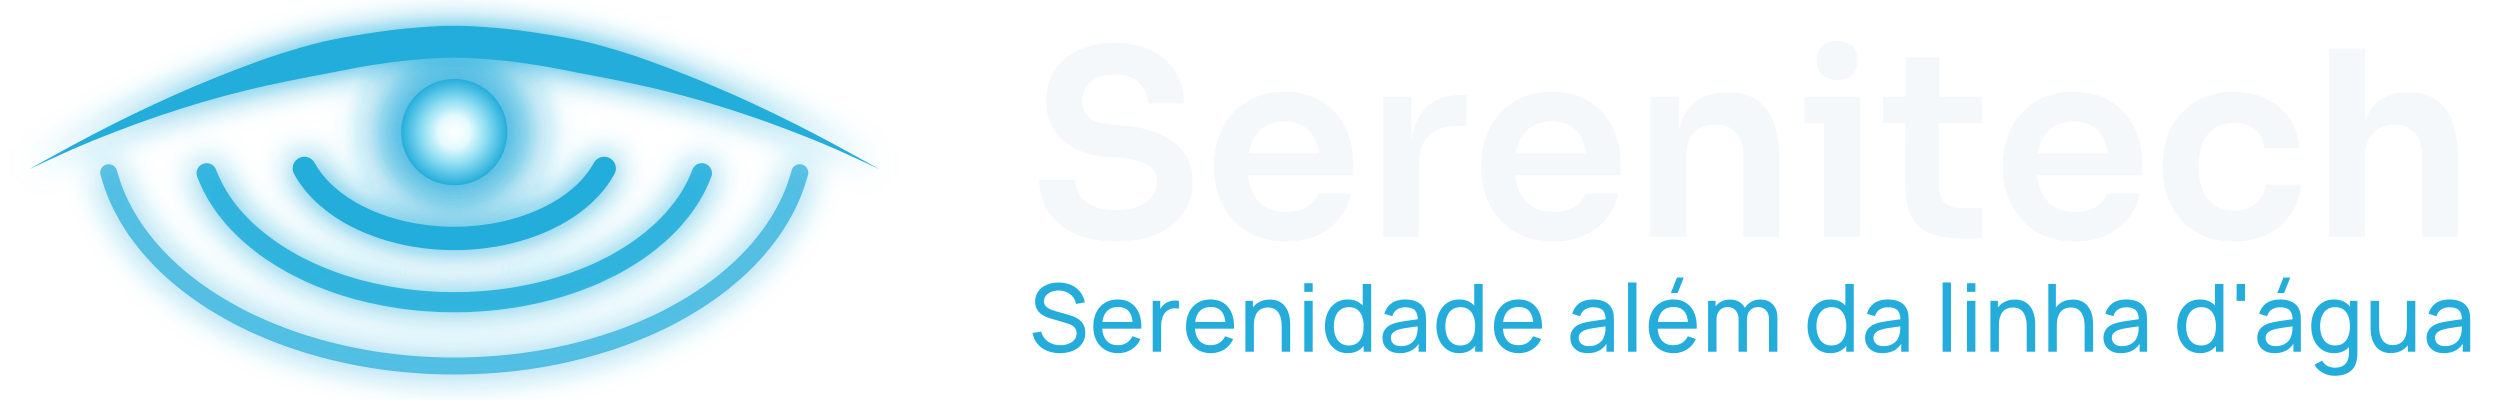
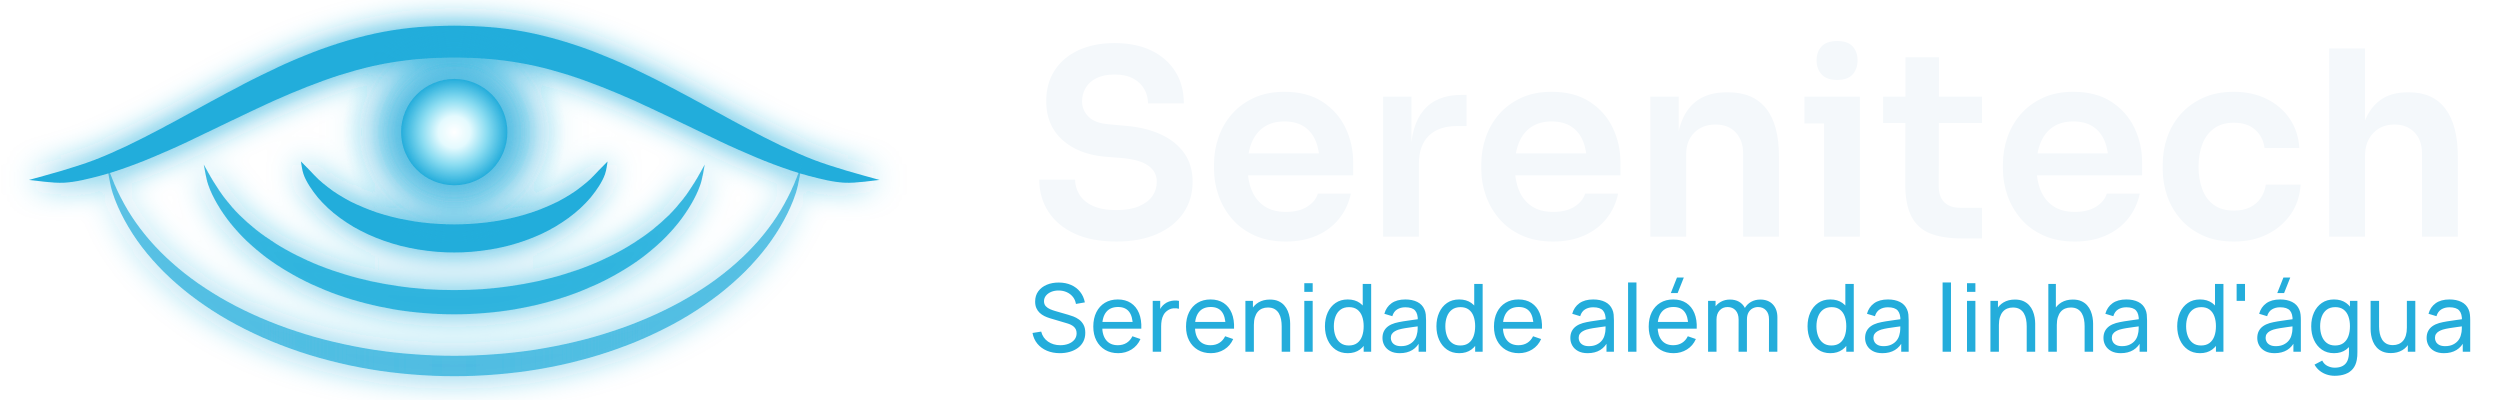
<svg xmlns="http://www.w3.org/2000/svg" viewBox="0 0 582 93" width="582" height="93">
  <defs>
    <radialGradient id="hp-on-dark-glow-core" gradientUnits="userSpaceOnUse" cx="50.0" cy="24.0" r="5.0">
      <stop offset="0" stop-color="#FFFFFF" />
      <stop offset="0.30" stop-color="#E4FAFE" />
      <stop offset="0.62" stop-color="#8ADCF1" />
      <stop offset="1" stop-color="#24ADDB" />
    </radialGradient>
    <radialGradient id="hp-on-dark-glow-halo" gradientUnits="userSpaceOnUse" cx="50.0" cy="24.0" r="10.5">
      <stop offset="0.45" stop-color="#24ADDB" stop-opacity="0.55" />
      <stop offset="0.75" stop-color="#24ADDB" stop-opacity="0.16" />
      <stop offset="1" stop-color="#24ADDB" stop-opacity="0" />
    </radialGradient>
    <filter id="hp-on-dark-glow-glow" x="-20%" y="-40%" width="140%" height="180%">
      <feGaussianBlur stdDeviation="1.5" result="b" />
      <feMerge>
        <feMergeNode in="b" />
        <feMergeNode in="SourceGraphic" />
      </feMerge>
    </filter>
  </defs>
  <g transform="translate(-18.009,-28.652) scale(2.4752)">
    <g filter="url(#hp-on-dark-glow-glow)">
-       <path d="M10.00,27.50 C10.68,27.19 12.71,26.22 14.07,25.63 C15.43,25.03 16.79,24.48 18.15,23.96 C19.51,23.43 20.87,22.94 22.22,22.48 C23.58,22.02 24.93,21.59 26.28,21.19 C27.63,20.79 28.98,20.43 30.32,20.10 C31.66,19.76 33.01,19.48 34.34,19.20 C35.67,18.92 37.00,18.68 38.31,18.43 C39.63,18.18 40.93,17.90 42.23,17.70 C43.54,17.50 44.84,17.32 46.14,17.21 C47.43,17.09 48.71,17.00 50.00,17.00 C51.29,17.00 52.57,17.09 53.86,17.21 C55.16,17.32 56.46,17.50 57.77,17.70 C59.07,17.90 60.37,18.18 61.69,18.43 C63.00,18.68 64.33,18.92 65.66,19.20 C66.99,19.48 68.34,19.76 69.68,20.10 C71.02,20.43 72.37,20.79 73.72,21.19 C75.07,21.59 76.42,22.02 77.78,22.48 C79.13,22.94 80.49,23.43 81.85,23.96 C83.21,24.48 84.57,25.03 85.93,25.63 C87.29,26.22 89.32,27.19 90.00,27.50 L90.00,27.50 C89.35,27.14 87.38,26.04 86.07,25.33 C84.76,24.63 83.46,23.94 82.15,23.28 C80.84,22.62 79.53,21.99 78.22,21.38 C76.91,20.77 75.60,20.18 74.28,19.63 C72.96,19.07 71.64,18.54 70.32,18.04 C69.00,17.54 67.67,17.05 66.34,16.63 C65.00,16.20 63.66,15.81 62.31,15.49 C60.96,15.18 59.59,14.95 58.23,14.74 C56.87,14.52 55.51,14.34 54.14,14.22 C52.77,14.10 51.38,14.00 50.00,14.00 C48.62,14.00 47.23,14.10 45.86,14.22 C44.49,14.34 43.13,14.52 41.77,14.74 C40.41,14.95 39.04,15.18 37.69,15.49 C36.34,15.81 35.00,16.20 33.66,16.63 C32.33,17.05 31.00,17.54 29.68,18.04 C28.36,18.54 27.04,19.07 25.72,19.63 C24.40,20.18 23.09,20.77 21.78,21.38 C20.47,21.99 19.16,22.62 17.85,23.28 C16.54,23.94 15.24,24.63 13.93,25.33 C12.62,26.04 10.65,27.14 10.00,27.50 Z" fill="#24ADDB" />
-       <path d="M64.10,27.42 C64.05,27.50 63.92,27.74 63.82,27.89 C63.72,28.05 63.61,28.20 63.50,28.36 C63.39,28.51 63.27,28.66 63.15,28.81 C63.03,28.96 62.90,29.11 62.77,29.25 C62.63,29.39 62.49,29.54 62.35,29.68 C62.21,29.82 62.06,29.95 61.90,30.09 C61.75,30.22 61.59,30.35 61.42,30.48 C61.26,30.61 61.09,30.74 60.91,30.86 C60.74,30.99 60.56,31.11 60.37,31.22 C60.19,31.34 60.00,31.46 59.81,31.57 C59.62,31.68 59.42,31.78 59.22,31.89 C59.02,31.99 58.81,32.09 58.60,32.19 C58.40,32.29 58.18,32.38 57.97,32.47 C57.75,32.56 57.53,32.65 57.31,32.73 C57.09,32.81 56.86,32.89 56.63,32.97 C56.41,33.04 56.17,33.11 55.94,33.18 C55.71,33.25 55.47,33.31 55.23,33.37 C54.99,33.43 54.75,33.49 54.51,33.54 C54.27,33.59 54.02,33.64 53.78,33.68 C53.53,33.72 53.28,33.76 53.03,33.79 C52.78,33.83 52.53,33.86 52.28,33.88 C52.03,33.91 51.78,33.93 51.52,33.95 C51.27,33.97 51.02,33.98 50.76,33.99 C50.51,34.00 50.25,34.00 50.00,34.00 C49.75,34.00 49.49,34.00 49.24,33.99 C48.98,33.98 48.73,33.97 48.48,33.95 C48.22,33.93 47.97,33.91 47.72,33.88 C47.47,33.86 47.22,33.83 46.97,33.79 C46.72,33.76 46.47,33.72 46.22,33.68 C45.98,33.64 45.73,33.59 45.49,33.54 C45.25,33.49 45.01,33.43 44.77,33.37 C44.53,33.31 44.29,33.25 44.06,33.18 C43.83,33.11 43.59,33.04 43.37,32.97 C43.14,32.89 42.91,32.81 42.69,32.73 C42.47,32.65 42.25,32.56 42.03,32.47 C41.82,32.38 41.60,32.29 41.40,32.19 C41.19,32.09 40.98,31.99 40.78,31.89 C40.58,31.78 40.38,31.68 40.19,31.57 C40.00,31.46 39.81,31.34 39.63,31.22 C39.44,31.11 39.26,30.99 39.09,30.86 C38.91,30.74 38.74,30.61 38.58,30.48 C38.41,30.35 38.25,30.22 38.10,30.09 C37.94,29.95 37.79,29.82 37.65,29.68 C37.51,29.54 37.37,29.39 37.23,29.25 C37.10,29.11 36.97,28.96 36.85,28.81 C36.73,28.66 36.61,28.51 36.50,28.36 C36.39,28.20 36.28,28.05 36.18,27.89 C36.08,27.74 35.95,27.50 35.90,27.42" fill="none" stroke="#24ADDB" stroke-width="2.2" stroke-linecap="round" />
-       <path d="M73.29,27.87 C73.23,28.01 73.06,28.44 72.93,28.72 C72.80,29.00 72.66,29.28 72.50,29.56 C72.35,29.84 72.19,30.11 72.01,30.38 C71.83,30.65 71.65,30.92 71.45,31.18 C71.25,31.44 71.04,31.70 70.82,31.96 C70.60,32.22 70.37,32.47 70.13,32.71 C69.89,32.96 69.64,33.20 69.38,33.44 C69.11,33.68 68.84,33.91 68.56,34.14 C68.28,34.37 67.99,34.59 67.69,34.81 C67.40,35.03 67.09,35.24 66.77,35.44 C66.46,35.65 66.13,35.85 65.80,36.04 C65.47,36.24 65.12,36.43 64.78,36.61 C64.43,36.79 64.07,36.96 63.71,37.13 C63.35,37.30 62.98,37.46 62.60,37.62 C62.22,37.77 61.84,37.92 61.45,38.06 C61.06,38.20 60.67,38.34 60.27,38.46 C59.87,38.59 59.46,38.71 59.06,38.82 C58.65,38.93 58.23,39.03 57.81,39.13 C57.40,39.22 56.97,39.31 56.55,39.39 C56.12,39.47 55.69,39.55 55.26,39.61 C54.83,39.68 54.40,39.73 53.96,39.78 C53.53,39.83 53.09,39.87 52.65,39.90 C52.21,39.93 51.77,39.96 51.33,39.98 C50.88,39.99 50.44,40.00 50.00,40.00 C49.56,40.00 49.12,39.99 48.67,39.98 C48.23,39.96 47.79,39.93 47.35,39.90 C46.91,39.87 46.47,39.83 46.04,39.78 C45.60,39.73 45.17,39.68 44.74,39.61 C44.31,39.55 43.88,39.47 43.45,39.39 C43.03,39.31 42.60,39.22 42.19,39.13 C41.77,39.03 41.35,38.93 40.94,38.82 C40.54,38.71 40.13,38.59 39.73,38.46 C39.33,38.34 38.94,38.20 38.55,38.06 C38.16,37.92 37.78,37.77 37.40,37.62 C37.02,37.46 36.65,37.30 36.29,37.13 C35.93,36.96 35.57,36.79 35.22,36.61 C34.88,36.43 34.53,36.24 34.20,36.04 C33.87,35.85 33.54,35.65 33.23,35.44 C32.91,35.24 32.60,35.03 32.31,34.81 C32.01,34.59 31.72,34.37 31.44,34.14 C31.16,33.91 30.89,33.68 30.62,33.44 C30.36,33.20 30.11,32.96 29.87,32.71 C29.63,32.47 29.40,32.22 29.18,31.96 C28.96,31.70 28.75,31.44 28.55,31.18 C28.35,30.92 28.17,30.65 27.99,30.38 C27.81,30.11 27.65,29.84 27.50,29.56 C27.34,29.28 27.20,29.00 27.07,28.72 C26.94,28.44 26.77,28.01 26.71,27.87" fill="none" stroke="#24ADDB" stroke-width="1.9" stroke-linecap="round" opacity="0.85" />
-       <path d="M82.50,27.82 C82.43,28.03 82.26,28.66 82.11,29.07 C81.96,29.49 81.80,29.90 81.61,30.31 C81.43,30.72 81.23,31.12 81.01,31.52 C80.79,31.93 80.55,32.32 80.30,32.71 C80.05,33.11 79.78,33.49 79.49,33.87 C79.20,34.25 78.90,34.63 78.58,35.00 C78.26,35.37 77.92,35.73 77.57,36.09 C77.22,36.45 76.85,36.80 76.47,37.14 C76.09,37.48 75.69,37.81 75.28,38.14 C74.87,38.47 74.44,38.79 74.00,39.10 C73.56,39.41 73.11,39.71 72.65,40.00 C72.18,40.29 71.70,40.58 71.21,40.85 C70.72,41.13 70.22,41.39 69.71,41.65 C69.19,41.90 68.67,42.15 68.13,42.38 C67.60,42.62 67.05,42.84 66.50,43.05 C65.95,43.27 65.38,43.47 64.81,43.66 C64.24,43.85 63.66,44.03 63.07,44.20 C62.48,44.37 61.89,44.53 61.29,44.67 C60.69,44.82 60.08,44.95 59.46,45.08 C58.85,45.20 58.23,45.31 57.61,45.41 C56.99,45.51 56.36,45.59 55.73,45.67 C55.10,45.74 54.47,45.80 53.83,45.85 C53.20,45.90 52.56,45.94 51.92,45.96 C51.28,45.99 50.64,46.00 50.00,46.00 C49.36,46.00 48.72,45.99 48.08,45.96 C47.44,45.94 46.80,45.90 46.17,45.85 C45.53,45.80 44.90,45.74 44.27,45.67 C43.64,45.59 43.01,45.51 42.39,45.41 C41.77,45.31 41.15,45.20 40.54,45.08 C39.92,44.95 39.31,44.82 38.71,44.67 C38.11,44.53 37.52,44.37 36.93,44.20 C36.34,44.03 35.76,43.85 35.19,43.66 C34.62,43.47 34.05,43.27 33.50,43.05 C32.95,42.84 32.40,42.62 31.87,42.38 C31.33,42.15 30.81,41.90 30.29,41.65 C29.78,41.39 29.28,41.13 28.79,40.85 C28.30,40.58 27.82,40.29 27.35,40.00 C26.89,39.71 26.44,39.41 26.00,39.10 C25.56,38.79 25.13,38.47 24.72,38.14 C24.31,37.81 23.91,37.48 23.53,37.14 C23.15,36.80 22.78,36.45 22.43,36.09 C22.08,35.73 21.74,35.37 21.42,35.00 C21.10,34.63 20.80,34.25 20.51,33.87 C20.22,33.49 19.95,33.11 19.70,32.71 C19.45,32.32 19.21,31.93 18.99,31.52 C18.77,31.12 18.57,30.72 18.39,30.31 C18.20,29.90 18.04,29.49 17.89,29.07 C17.74,28.66 17.57,28.03 17.50,27.82" fill="none" stroke="#24ADDB" stroke-width="1.6" stroke-linecap="round" opacity="0.7" />
+       <path d="M10.00,28.50 C10.55,28.54 12.20,28.82 13.30,28.76 C14.41,28.70 15.53,28.41 16.64,28.12 C17.75,27.83 18.87,27.44 19.97,27.03 C21.07,26.62 22.18,26.14 23.27,25.66 C24.37,25.18 25.46,24.65 26.54,24.13 C27.62,23.62 28.70,23.08 29.77,22.58 C30.85,22.07 31.91,21.56 32.97,21.08 C34.03,20.61 35.08,20.16 36.13,19.75 C37.18,19.34 38.22,18.96 39.25,18.63 C40.28,18.31 41.31,18.02 42.33,17.79 C43.36,17.56 44.37,17.39 45.39,17.26 C46.41,17.13 47.42,17.06 48.45,17.02 C49.48,16.98 50.52,16.98 51.55,17.02 C52.58,17.06 53.59,17.13 54.61,17.26 C55.63,17.39 56.64,17.56 57.67,17.79 C58.69,18.02 59.72,18.31 60.75,18.63 C61.78,18.96 62.82,19.34 63.87,19.75 C64.92,20.16 65.97,20.61 67.03,21.08 C68.09,21.56 69.15,22.07 70.23,22.58 C71.30,23.08 72.38,23.62 73.46,24.13 C74.54,24.65 75.63,25.18 76.73,25.66 C77.82,26.14 78.93,26.62 80.03,27.03 C81.13,27.44 82.25,27.83 83.36,28.12 C84.47,28.41 85.59,28.70 86.70,28.76 C87.80,28.82 89.45,28.54 90.00,28.50 L90.00,28.50 C89.48,28.35 87.93,27.94 86.90,27.63 C85.88,27.32 84.87,27.01 83.84,26.62 C82.82,26.23 81.80,25.77 80.77,25.29 C79.74,24.80 78.71,24.27 77.67,23.72 C76.63,23.18 75.59,22.60 74.54,22.03 C73.49,21.46 72.44,20.87 71.37,20.31 C70.31,19.75 69.25,19.18 68.17,18.66 C67.10,18.13 66.02,17.62 64.93,17.16 C63.84,16.70 62.75,16.27 61.65,15.90 C60.55,15.53 59.44,15.20 58.33,14.93 C57.22,14.66 56.11,14.45 54.99,14.30 C53.88,14.15 52.76,14.07 51.65,14.03 C50.54,13.98 49.46,13.98 48.35,14.03 C47.24,14.07 46.12,14.15 45.01,14.30 C43.89,14.45 42.78,14.66 41.67,14.93 C40.56,15.20 39.45,15.53 38.35,15.90 C37.25,16.27 36.16,16.70 35.07,17.16 C33.98,17.62 32.90,18.13 31.83,18.66 C30.75,19.18 29.69,19.75 28.63,20.31 C27.56,20.87 26.51,21.46 25.46,22.03 C24.41,22.60 23.37,23.18 22.33,23.72 C21.29,24.27 20.26,24.80 19.23,25.29 C18.20,25.77 17.18,26.23 16.16,26.62 C15.13,27.01 14.12,27.32 13.10,27.63 C12.07,27.94 10.52,28.35 10.00,28.50 Z" fill="#24ADDB" />
+       <path d="M64.42,26.76 C64.28,26.90 63.87,27.32 63.60,27.59 C63.33,27.87 63.08,28.15 62.80,28.42 C62.51,28.68 62.21,28.94 61.89,29.18 C61.58,29.43 61.24,29.66 60.89,29.88 C60.53,30.10 60.16,30.32 59.78,30.52 C59.39,30.71 58.99,30.90 58.57,31.07 C58.15,31.25 57.72,31.41 57.28,31.56 C56.84,31.70 56.38,31.84 55.91,31.96 C55.45,32.08 54.97,32.18 54.49,32.27 C54.01,32.36 53.51,32.44 53.02,32.50 C52.52,32.56 52.02,32.60 51.52,32.63 C51.01,32.66 50.51,32.68 50.00,32.68 C49.49,32.68 48.99,32.66 48.48,32.63 C47.98,32.60 47.48,32.56 46.98,32.50 C46.49,32.44 45.99,32.36 45.51,32.27 C45.03,32.18 44.55,32.08 44.09,31.96 C43.62,31.84 43.16,31.70 42.72,31.56 C42.28,31.41 41.85,31.25 41.43,31.07 C41.01,30.90 40.61,30.71 40.22,30.52 C39.84,30.32 39.47,30.10 39.11,29.88 C38.76,29.66 38.42,29.43 38.11,29.18 C37.79,28.94 37.49,28.68 37.20,28.42 C36.92,28.15 36.67,27.87 36.40,27.59 C36.13,27.32 35.72,26.90 35.58,26.76 L35.58,26.76 C35.62,26.96 35.68,27.57 35.82,27.95 C35.95,28.34 36.16,28.71 36.39,29.08 C36.62,29.44 36.88,29.80 37.17,30.15 C37.46,30.49 37.78,30.83 38.13,31.15 C38.48,31.47 38.85,31.78 39.25,32.07 C39.65,32.36 40.07,32.64 40.51,32.90 C40.96,33.16 41.42,33.40 41.90,33.62 C42.38,33.84 42.88,34.04 43.39,34.22 C43.91,34.40 44.43,34.56 44.97,34.70 C45.51,34.83 46.06,34.95 46.61,35.04 C47.16,35.13 47.73,35.20 48.29,35.25 C48.86,35.30 49.43,35.32 50.00,35.32 C50.57,35.32 51.14,35.30 51.71,35.25 C52.27,35.20 52.84,35.13 53.39,35.04 C53.94,34.95 54.49,34.83 55.03,34.70 C55.57,34.56 56.09,34.40 56.61,34.22 C57.12,34.04 57.62,33.84 58.10,33.62 C58.58,33.40 59.04,33.16 59.49,32.90 C59.93,32.64 60.35,32.36 60.75,32.07 C61.15,31.78 61.52,31.47 61.87,31.15 C62.22,30.83 62.54,30.49 62.83,30.15 C63.12,29.80 63.38,29.44 63.61,29.08 C63.84,28.71 64.05,28.34 64.18,27.95 C64.32,27.57 64.38,26.96 64.42,26.76 Z" fill="#24ADDB" />
+       <path d="M73.56,27.05 C73.40,27.33 72.95,28.17 72.61,28.71 C72.27,29.25 71.93,29.78 71.52,30.30 C71.12,30.81 70.68,31.32 70.20,31.80 C69.71,32.28 69.19,32.74 68.63,33.19 C68.07,33.63 67.47,34.05 66.84,34.45 C66.21,34.85 65.54,35.23 64.84,35.58 C64.15,35.93 63.42,36.26 62.66,36.56 C61.91,36.86 61.13,37.13 60.33,37.37 C59.53,37.62 58.70,37.83 57.86,38.02 C57.02,38.20 56.16,38.36 55.30,38.48 C54.43,38.61 53.55,38.70 52.66,38.77 C51.78,38.83 50.89,38.86 50.00,38.86 C49.11,38.86 48.22,38.83 47.34,38.77 C46.45,38.70 45.57,38.61 44.70,38.48 C43.84,38.36 42.98,38.20 42.14,38.02 C41.30,37.83 40.47,37.62 39.67,37.37 C38.87,37.13 38.09,36.86 37.34,36.56 C36.58,36.26 35.85,35.93 35.16,35.58 C34.46,35.23 33.79,34.85 33.16,34.45 C32.53,34.05 31.93,33.63 31.37,33.19 C30.81,32.74 30.29,32.28 29.80,31.80 C29.32,31.32 28.88,30.81 28.48,30.30 C28.07,29.78 27.73,29.25 27.39,28.71 C27.05,28.17 26.60,27.33 26.44,27.05 L26.44,27.05 C26.51,27.37 26.64,28.34 26.86,28.96 C27.07,29.58 27.38,30.20 27.73,30.80 C28.08,31.40 28.49,31.99 28.94,32.56 C29.40,33.13 29.91,33.69 30.46,34.22 C31.02,34.75 31.62,35.26 32.26,35.75 C32.90,36.23 33.59,36.69 34.31,37.11 C35.03,37.54 35.79,37.94 36.58,38.31 C37.37,38.67 38.19,39.01 39.03,39.31 C39.88,39.61 40.75,39.87 41.64,40.10 C42.53,40.33 43.44,40.52 44.36,40.68 C45.28,40.83 46.22,40.95 47.16,41.02 C48.10,41.10 49.05,41.14 50.00,41.14 C50.95,41.14 51.90,41.10 52.84,41.02 C53.78,40.95 54.72,40.83 55.64,40.68 C56.56,40.52 57.47,40.33 58.36,40.10 C59.25,39.87 60.12,39.61 60.97,39.31 C61.81,39.01 62.63,38.67 63.42,38.31 C64.21,37.94 64.97,37.54 65.69,37.11 C66.41,36.69 67.10,36.23 67.74,35.75 C68.38,35.26 68.98,34.75 69.54,34.22 C70.09,33.69 70.60,33.13 71.06,32.56 C71.51,31.99 71.92,31.40 72.27,30.80 C72.62,30.20 72.93,29.58 73.14,28.96 C73.36,28.34 73.49,27.37 73.56,27.05 Z" fill="#24ADDB" opacity="0.85" />
+       <path d="M82.68,27.06 C82.51,27.48 82.06,28.73 81.67,29.54 C81.28,30.35 80.85,31.15 80.34,31.93 C79.84,32.70 79.26,33.46 78.63,34.19 C77.99,34.92 77.29,35.63 76.53,36.30 C75.77,36.98 74.94,37.63 74.07,38.24 C73.19,38.85 72.26,39.43 71.28,39.97 C70.30,40.51 69.27,41.01 68.20,41.47 C67.13,41.93 66.02,42.36 64.87,42.73 C63.73,43.11 62.54,43.45 61.34,43.73 C60.13,44.02 58.90,44.26 57.65,44.46 C56.40,44.65 55.13,44.80 53.85,44.89 C52.58,44.99 51.28,45.04 50.00,45.04 C48.72,45.04 47.42,44.99 46.15,44.89 C44.87,44.80 43.60,44.65 42.35,44.46 C41.10,44.26 39.87,44.02 38.66,43.73 C37.46,43.45 36.27,43.11 35.13,42.73 C33.98,42.36 32.87,41.93 31.80,41.47 C30.73,41.01 29.70,40.51 28.72,39.97 C27.74,39.43 26.81,38.85 25.93,38.24 C25.06,37.63 24.23,36.98 23.47,36.30 C22.71,35.63 22.01,34.92 21.37,34.19 C20.74,33.46 20.16,32.70 19.66,31.93 C19.15,31.15 18.72,30.35 18.33,29.54 C17.94,28.73 17.49,27.48 17.32,27.06 L17.32,27.06 C17.41,27.51 17.59,28.85 17.87,29.72 C18.15,30.60 18.55,31.47 19.01,32.32 C19.47,33.16 20.01,34.00 20.62,34.80 C21.24,35.61 21.93,36.39 22.68,37.14 C23.44,37.89 24.27,38.62 25.15,39.30 C26.03,39.98 26.98,40.63 27.98,41.24 C28.98,41.85 30.04,42.41 31.14,42.93 C32.23,43.45 33.39,43.93 34.57,44.35 C35.75,44.78 36.98,45.16 38.23,45.48 C39.47,45.81 40.76,46.08 42.05,46.30 C43.35,46.52 44.67,46.68 46.00,46.79 C47.32,46.90 48.67,46.96 50.00,46.96 C51.33,46.96 52.68,46.90 54.00,46.79 C55.33,46.68 56.65,46.52 57.95,46.30 C59.24,46.08 60.53,45.81 61.77,45.48 C63.02,45.16 64.25,44.78 65.43,44.35 C66.61,43.93 67.77,43.45 68.86,42.93 C69.96,42.41 71.02,41.85 72.02,41.24 C73.02,40.63 73.97,39.98 74.85,39.30 C75.73,38.62 76.56,37.89 77.32,37.14 C78.07,36.39 78.76,35.61 79.38,34.80 C79.99,34.00 80.53,33.16 80.99,32.32 C81.45,31.47 81.85,30.60 82.13,29.72 C82.41,28.85 82.59,27.51 82.68,27.06 Z" fill="#24ADDB" opacity="0.7" />
      <circle cx="50.0" cy="24.0" r="10.5" fill="url(#hp-on-dark-glow-halo)" />
      <circle cx="50.0" cy="24.0" r="5.0" fill="url(#hp-on-dark-glow-core)" />
    </g>
  </g>
  <path transform="translate(239.60,55.09)" d="M20.34 1.14Q14.52 1.14 10.53 -0.72Q6.54 -2.58 4.44 -5.85Q2.34 -9.12 2.34 -13.26H10.68Q10.68 -11.52 11.64 -9.87Q12.6 -8.22 14.73 -7.2Q16.86 -6.18 20.34 -6.18Q23.46 -6.18 25.56 -7.08Q27.66 -7.98 28.68 -9.45Q29.7 -10.92 29.7 -12.78Q29.7 -15.12 27.72 -16.53Q25.74 -17.94 21.6 -18.3L17.76 -18.6Q11.46 -19.14 7.71 -22.53Q3.96 -25.92 3.96 -31.5Q3.96 -35.7 5.94 -38.73Q7.92 -41.76 11.49 -43.41Q15.06 -45.06 19.86 -45.06Q24.84 -45.06 28.44 -43.32Q32.04 -41.58 34.02 -38.43Q36.0 -35.28 36.0 -31.02H27.66Q27.66 -32.82 26.79 -34.35Q25.92 -35.88 24.21 -36.81Q22.5 -37.74 19.86 -37.74Q17.34 -37.74 15.66 -36.9Q13.98 -36.06 13.14 -34.62Q12.3 -33.18 12.3 -31.5Q12.3 -29.46 13.8 -27.93Q15.3 -26.4 18.54 -26.16L22.38 -25.8Q27.06 -25.44 30.6 -23.82Q34.14 -22.2 36.09 -19.44Q38.04 -16.68 38.04 -12.78Q38.04 -8.64 35.88 -5.49Q33.72 -2.34 29.73 -0.6Q25.74 1.14 20.34 1.14Z M59.76 1.14Q55.56 1.14 52.41 -0.3Q49.26 -1.74 47.19 -4.17Q45.12 -6.6 44.07 -9.6Q43.02 -12.6 43.02 -15.72V-16.86Q43.02 -20.1 44.07 -23.13Q45.12 -26.16 47.19 -28.53Q49.26 -30.9 52.32 -32.31Q55.38 -33.72 59.4 -33.72Q64.68 -33.72 68.25 -31.41Q71.82 -29.1 73.62 -25.35Q75.42 -21.6 75.42 -17.28V-14.28H46.56V-19.38H70.2L67.62 -16.86Q67.62 -19.98 66.72 -22.2Q65.82 -24.42 63.99 -25.62Q62.16 -26.82 59.4 -26.82Q56.64 -26.82 54.72 -25.56Q52.8 -24.3 51.81 -21.93Q50.82 -19.56 50.82 -16.26Q50.82 -13.2 51.78 -10.83Q52.74 -8.46 54.72 -7.11Q56.7 -5.76 59.76 -5.76Q62.82 -5.76 64.74 -6.99Q66.66 -8.22 67.2 -10.02H74.88Q74.16 -6.66 72.12 -4.14Q70.08 -1.62 66.93 -0.24Q63.78 1.14 59.76 1.14Z M82.38 0.0V-32.58H88.98V-18.78H88.8Q88.8 -25.8 91.8 -29.4Q94.8 -33.0 100.62 -33.0H101.82V-25.74H99.54Q95.34 -25.74 93.03 -23.49Q90.72 -21.24 90.72 -16.98V0.0Z M121.98 1.14Q117.78 1.14 114.63 -0.3Q111.48 -1.74 109.41 -4.17Q107.34 -6.6 106.29 -9.6Q105.24 -12.6 105.24 -15.72V-16.86Q105.24 -20.1 106.29 -23.13Q107.34 -26.16 109.41 -28.53Q111.48 -30.9 114.54 -32.31Q117.6 -33.72 121.62 -33.72Q126.9 -33.72 130.47 -31.41Q134.04 -29.1 135.84 -25.35Q137.64 -21.6 137.64 -17.28V-14.28H108.78V-19.38H132.42L129.84 -16.86Q129.84 -19.98 128.94 -22.2Q128.04 -24.42 126.21 -25.62Q124.38 -26.82 121.62 -26.82Q118.86 -26.82 116.94 -25.56Q115.02 -24.3 114.03 -21.93Q113.04 -19.56 113.04 -16.26Q113.04 -13.2 114 -10.83Q114.96 -8.46 116.94 -7.11Q118.92 -5.76 121.98 -5.76Q125.04 -5.76 126.96 -6.99Q128.88 -8.22 129.42 -10.02H137.1Q136.38 -6.66 134.34 -4.14Q132.3 -1.62 129.15 -0.24Q126 1.14 121.98 1.14Z M144.6 0.0V-32.58H151.2V-18.6H150.6Q150.6 -23.58 151.92 -26.91Q153.24 -30.24 155.85 -31.92Q158.46 -33.6 162.36 -33.6H162.72Q168.54 -33.6 171.54 -29.85Q174.54 -26.1 174.54 -18.66V0.0H166.2V-19.38Q166.2 -22.38 164.49 -24.24Q162.78 -26.1 159.78 -26.1Q156.72 -26.1 154.83 -24.21Q152.94 -22.32 152.94 -19.14V0.0Z M185.04 0.0V-32.58H193.38V0.0ZM180.48 -26.34V-32.58H193.38V-26.34ZM188.1 -36.48Q185.64 -36.48 184.47 -37.77Q183.3 -39.06 183.3 -41.04Q183.3 -43.02 184.47 -44.28Q185.64 -45.54 188.1 -45.54Q190.56 -45.54 191.7 -44.28Q192.84 -43.02 192.84 -41.04Q192.84 -39.06 191.7 -37.77Q190.56 -36.48 188.1 -36.48Z M217.14 0.42Q212.64 0.42 209.73 -0.75Q206.82 -1.92 205.38 -4.71Q203.94 -7.5 203.94 -12.24L204 -41.76H211.8L211.74 -11.7Q211.74 -9.3 213.03 -8.01Q214.32 -6.72 216.72 -6.72H221.82V0.42ZM198.78 -26.46V-32.58H221.82V-26.46Z M243.42 1.14Q239.22 1.14 236.07 -0.3Q232.92 -1.74 230.85 -4.17Q228.78 -6.6 227.73 -9.6Q226.68 -12.6 226.68 -15.72V-16.86Q226.68 -20.1 227.73 -23.13Q228.78 -26.16 230.85 -28.53Q232.92 -30.9 235.98 -32.31Q239.04 -33.72 243.06 -33.72Q248.34 -33.72 251.91 -31.41Q255.48 -29.1 257.28 -25.35Q259.08 -21.6 259.08 -17.28V-14.28H230.22V-19.38H253.86L251.28 -16.86Q251.28 -19.98 250.38 -22.2Q249.48 -24.42 247.65 -25.62Q245.82 -26.82 243.06 -26.82Q240.3 -26.82 238.38 -25.56Q236.46 -24.3 235.47 -21.93Q234.48 -19.56 234.48 -16.26Q234.48 -13.2 235.44 -10.83Q236.4 -8.46 238.38 -7.11Q240.36 -5.76 243.42 -5.76Q246.48 -5.76 248.4 -6.99Q250.32 -8.22 250.86 -10.02H258.54Q257.82 -6.66 255.78 -4.14Q253.74 -1.62 250.59 -0.24Q247.44 1.14 243.42 1.14Z M280.5 1.14Q276.24 1.14 273.15 -0.3Q270.06 -1.74 267.99 -4.14Q265.92 -6.54 264.9 -9.54Q263.88 -12.54 263.88 -15.66V-16.8Q263.88 -20.1 264.93 -23.13Q265.98 -26.16 268.08 -28.53Q270.18 -30.9 273.27 -32.31Q276.36 -33.72 280.44 -33.72Q284.7 -33.72 288.06 -32.07Q291.42 -30.42 293.43 -27.48Q295.44 -24.54 295.68 -20.64H287.58Q287.28 -23.16 285.45 -24.84Q283.62 -26.52 280.44 -26.52Q277.68 -26.52 275.85 -25.2Q274.02 -23.88 273.12 -21.57Q272.22 -19.26 272.22 -16.26Q272.22 -13.38 273.09 -11.04Q273.96 -8.7 275.79 -7.38Q277.62 -6.06 280.5 -6.06Q282.66 -6.06 284.22 -6.84Q285.78 -7.62 286.71 -9.0Q287.64 -10.38 287.88 -12.12H295.98Q295.74 -8.16 293.67 -5.19Q291.6 -2.22 288.21 -0.54Q284.82 1.14 280.5 1.14Z M302.64 0.0V-43.8H310.98V-18.24H309.54Q309.54 -23.16 310.8 -26.58Q312.06 -30.0 314.55 -31.8Q317.04 -33.6 320.88 -33.6H321.24Q326.82 -33.6 329.7 -29.76Q332.58 -25.92 332.58 -18.6V0.0H324.24V-19.38Q324.24 -22.5 322.47 -24.3Q320.7 -26.1 317.82 -26.1Q314.76 -26.1 312.87 -24.09Q310.98 -22.08 310.98 -18.84V0.0Z" fill="#F4F8FB" />
  <path transform="translate(239.60,81.89)" d="M7.141 0.329Q5.463 0.329 4.119 -0.241Q2.775 -0.812 1.903 -1.87Q1.031 -2.929 0.768 -4.377L2.786 -4.695Q3.17 -3.203 4.382 -2.364Q5.595 -1.525 7.24 -1.525Q8.304 -1.525 9.165 -1.859Q10.026 -2.194 10.531 -2.819Q11.035 -3.444 11.035 -4.3Q11.035 -4.827 10.854 -5.205Q10.673 -5.584 10.361 -5.852Q10.048 -6.121 9.653 -6.308Q9.258 -6.494 8.831 -6.615L4.805 -7.81Q4.147 -8.008 3.532 -8.31Q2.918 -8.611 2.435 -9.066Q1.953 -9.522 1.667 -10.163Q1.382 -10.805 1.382 -11.683Q1.382 -13.087 2.112 -14.08Q2.841 -15.072 4.092 -15.599Q5.342 -16.125 6.911 -16.114Q8.501 -16.103 9.758 -15.55Q11.014 -14.996 11.842 -13.964Q12.67 -12.933 12.955 -11.496L10.882 -11.134Q10.717 -12.1 10.152 -12.796Q9.587 -13.493 8.743 -13.871Q7.898 -14.25 6.889 -14.261Q5.924 -14.272 5.145 -13.953Q4.366 -13.635 3.905 -13.07Q3.444 -12.505 3.444 -11.77Q3.444 -11.046 3.861 -10.602Q4.278 -10.158 4.887 -9.9Q5.496 -9.642 6.077 -9.478L9.083 -8.611Q9.598 -8.469 10.273 -8.216Q10.948 -7.964 11.584 -7.509Q12.22 -7.054 12.637 -6.302Q13.054 -5.551 13.054 -4.41Q13.054 -3.269 12.599 -2.38Q12.143 -1.492 11.332 -0.894Q10.52 -0.296 9.445 0.016Q8.37 0.329 7.141 0.329Z M20.711 0.329Q18.967 0.329 17.667 -0.444Q16.367 -1.218 15.643 -2.605Q14.919 -3.993 14.919 -5.847Q14.919 -7.788 15.632 -9.209Q16.345 -10.63 17.623 -11.403Q18.901 -12.176 20.623 -12.176Q22.411 -12.176 23.667 -11.354Q24.923 -10.531 25.554 -9.006Q26.185 -7.481 26.097 -5.375H24.122V-6.077Q24.089 -8.26 23.234 -9.341Q22.378 -10.421 20.689 -10.421Q18.879 -10.421 17.935 -9.258Q16.992 -8.096 16.992 -5.924Q16.992 -3.828 17.935 -2.677Q18.879 -1.525 20.623 -1.525Q21.797 -1.525 22.663 -2.062Q23.53 -2.6 24.024 -3.609L25.899 -2.962Q25.208 -1.393 23.821 -0.532Q22.433 0.329 20.711 0.329ZM16.334 -5.375V-6.944H25.088V-5.375Z M28.752 0.0V-11.847H30.496V-8.984L30.21 -9.357Q30.419 -9.906 30.753 -10.366Q31.088 -10.827 31.505 -11.123Q31.966 -11.496 32.547 -11.694Q33.128 -11.891 33.732 -11.93Q34.335 -11.968 34.862 -11.847V-10.015Q34.247 -10.18 33.512 -10.103Q32.777 -10.026 32.152 -9.566Q31.582 -9.16 31.269 -8.578Q30.956 -7.997 30.836 -7.322Q30.715 -6.648 30.715 -5.946V0.0Z M42.299 0.329Q40.555 0.329 39.255 -0.444Q37.955 -1.218 37.231 -2.605Q36.507 -3.993 36.507 -5.847Q36.507 -7.788 37.22 -9.209Q37.933 -10.63 39.211 -11.403Q40.489 -12.176 42.211 -12.176Q43.999 -12.176 45.255 -11.354Q46.511 -10.531 47.142 -9.006Q47.773 -7.481 47.685 -5.375H45.711V-6.077Q45.678 -8.26 44.822 -9.341Q43.966 -10.421 42.277 -10.421Q40.467 -10.421 39.524 -9.258Q38.58 -8.096 38.58 -5.924Q38.58 -3.828 39.524 -2.677Q40.467 -1.525 42.211 -1.525Q43.385 -1.525 44.252 -2.062Q45.118 -2.6 45.612 -3.609L47.488 -2.962Q46.797 -1.393 45.409 -0.532Q44.021 0.329 42.299 0.329ZM37.922 -5.375V-6.944H46.676V-5.375Z M58.776 0.0V-5.935Q58.776 -6.779 58.627 -7.558Q58.479 -8.337 58.112 -8.957Q57.744 -9.577 57.125 -9.939Q56.505 -10.301 55.561 -10.301Q54.826 -10.301 54.229 -10.054Q53.631 -9.807 53.203 -9.302Q52.775 -8.798 52.539 -8.035Q52.303 -7.273 52.303 -6.242L51.02 -6.637Q51.02 -8.359 51.64 -9.593Q52.26 -10.827 53.384 -11.491Q54.508 -12.154 56.033 -12.154Q57.185 -12.154 57.997 -11.792Q58.808 -11.43 59.346 -10.833Q59.883 -10.235 60.191 -9.494Q60.498 -8.754 60.624 -7.991Q60.75 -7.229 60.75 -6.549V0.0ZM50.329 0.0V-11.847H52.084V-8.677H52.303V0.0Z M64.041 -13.942V-15.961H65.994V-13.942ZM64.041 0.0V-11.847H65.994V0.0Z M74.155 0.329Q72.499 0.329 71.314 -0.499Q70.129 -1.327 69.487 -2.742Q68.846 -4.158 68.846 -5.935Q68.846 -7.712 69.487 -9.127Q70.129 -10.542 71.314 -11.359Q72.499 -12.176 74.144 -12.176Q75.822 -12.176 76.963 -11.365Q78.104 -10.553 78.691 -9.138Q79.278 -7.723 79.278 -5.935Q79.278 -4.168 78.691 -2.748Q78.104 -1.327 76.963 -0.499Q75.822 0.329 74.155 0.329ZM74.396 -1.459Q75.592 -1.459 76.36 -2.035Q77.128 -2.611 77.495 -3.625Q77.863 -4.64 77.863 -5.935Q77.863 -7.251 77.495 -8.255Q77.128 -9.258 76.371 -9.823Q75.614 -10.388 74.451 -10.388Q73.245 -10.388 72.46 -9.796Q71.676 -9.204 71.297 -8.194Q70.919 -7.185 70.919 -5.935Q70.919 -4.673 71.303 -3.658Q71.687 -2.644 72.46 -2.051Q73.234 -1.459 74.396 -1.459ZM77.863 0.0V-8.721H77.643V-15.796H79.607V0.0Z M86.266 0.329Q84.938 0.329 84.044 -0.159Q83.15 -0.647 82.695 -1.448Q82.24 -2.249 82.24 -3.203Q82.24 -4.136 82.596 -4.821Q82.953 -5.507 83.6 -5.962Q84.247 -6.417 85.147 -6.681Q85.991 -6.911 87.039 -7.081Q88.086 -7.251 89.162 -7.394Q90.237 -7.536 91.169 -7.668L90.467 -7.262Q90.5 -8.842 89.836 -9.598Q89.172 -10.355 87.549 -10.355Q86.474 -10.355 85.668 -9.867Q84.861 -9.379 84.532 -8.282L82.678 -8.842Q83.106 -10.399 84.335 -11.288Q85.563 -12.176 87.571 -12.176Q89.183 -12.176 90.341 -11.6Q91.498 -11.025 92.003 -9.862Q92.255 -9.313 92.321 -8.672Q92.387 -8.03 92.387 -7.328V0.0H90.653V-2.841L91.059 -2.578Q90.39 -1.141 89.189 -0.406Q87.988 0.329 86.266 0.329ZM86.562 -1.305Q87.615 -1.305 88.388 -1.684Q89.162 -2.062 89.633 -2.682Q90.105 -3.302 90.248 -4.037Q90.412 -4.585 90.429 -5.26Q90.445 -5.935 90.445 -6.297L91.125 -6Q90.171 -5.869 89.249 -5.748Q88.328 -5.627 87.505 -5.49Q86.682 -5.353 86.024 -5.167Q85.542 -5.013 85.119 -4.772Q84.697 -4.53 84.439 -4.152Q84.181 -3.774 84.181 -3.214Q84.181 -2.731 84.428 -2.293Q84.675 -1.854 85.196 -1.58Q85.717 -1.305 86.562 -1.305Z M100.109 0.329Q98.453 0.329 97.268 -0.499Q96.083 -1.327 95.442 -2.742Q94.8 -4.158 94.8 -5.935Q94.8 -7.712 95.442 -9.127Q96.083 -10.542 97.268 -11.359Q98.453 -12.176 100.098 -12.176Q101.777 -12.176 102.917 -11.365Q104.058 -10.553 104.645 -9.138Q105.232 -7.723 105.232 -5.935Q105.232 -4.168 104.645 -2.748Q104.058 -1.327 102.917 -0.499Q101.777 0.329 100.109 0.329ZM100.351 -1.459Q101.546 -1.459 102.314 -2.035Q103.082 -2.611 103.45 -3.625Q103.817 -4.64 103.817 -5.935Q103.817 -7.251 103.45 -8.255Q103.082 -9.258 102.325 -9.823Q101.568 -10.388 100.405 -10.388Q99.199 -10.388 98.414 -9.796Q97.63 -9.204 97.252 -8.194Q96.873 -7.185 96.873 -5.935Q96.873 -4.673 97.257 -3.658Q97.641 -2.644 98.414 -2.051Q99.188 -1.459 100.351 -1.459ZM103.817 0.0V-8.721H103.598V-15.796H105.561V0.0Z M113.986 0.329Q112.242 0.329 110.942 -0.444Q109.642 -1.218 108.918 -2.605Q108.194 -3.993 108.194 -5.847Q108.194 -7.788 108.907 -9.209Q109.62 -10.63 110.898 -11.403Q112.176 -12.176 113.898 -12.176Q115.686 -12.176 116.942 -11.354Q118.198 -10.531 118.829 -9.006Q119.46 -7.481 119.372 -5.375H117.397V-6.077Q117.365 -8.26 116.509 -9.341Q115.653 -10.421 113.964 -10.421Q112.154 -10.421 111.211 -9.258Q110.267 -8.096 110.267 -5.924Q110.267 -3.828 111.211 -2.677Q112.154 -1.525 113.898 -1.525Q115.072 -1.525 115.938 -2.062Q116.805 -2.6 117.299 -3.609L119.175 -2.962Q118.483 -1.393 117.096 -0.532Q115.708 0.329 113.986 0.329ZM109.609 -5.375V-6.944H118.363V-5.375Z M130.002 0.329Q128.674 0.329 127.78 -0.159Q126.886 -0.647 126.431 -1.448Q125.976 -2.249 125.976 -3.203Q125.976 -4.136 126.332 -4.821Q126.689 -5.507 127.336 -5.962Q127.983 -6.417 128.883 -6.681Q129.727 -6.911 130.775 -7.081Q131.823 -7.251 132.898 -7.394Q133.973 -7.536 134.905 -7.668L134.203 -7.262Q134.236 -8.842 133.572 -9.598Q132.909 -10.355 131.285 -10.355Q130.21 -10.355 129.404 -9.867Q128.598 -9.379 128.268 -8.282L126.415 -8.842Q126.842 -10.399 128.071 -11.288Q129.3 -12.176 131.307 -12.176Q132.92 -12.176 134.077 -11.6Q135.234 -11.025 135.739 -9.862Q135.991 -9.313 136.057 -8.672Q136.123 -8.03 136.123 -7.328V0.0H134.389V-2.841L134.795 -2.578Q134.126 -1.141 132.925 -0.406Q131.724 0.329 130.002 0.329ZM130.298 -1.305Q131.351 -1.305 132.124 -1.684Q132.898 -2.062 133.369 -2.682Q133.841 -3.302 133.984 -4.037Q134.148 -4.585 134.165 -5.26Q134.181 -5.935 134.181 -6.297L134.861 -6Q133.907 -5.869 132.985 -5.748Q132.064 -5.627 131.241 -5.49Q130.418 -5.353 129.76 -5.167Q129.278 -5.013 128.855 -4.772Q128.433 -4.53 128.175 -4.152Q127.917 -3.774 127.917 -3.214Q127.917 -2.731 128.164 -2.293Q128.411 -1.854 128.932 -1.58Q129.453 -1.305 130.298 -1.305Z M139.414 0.0V-16.125H141.366V0.0Z M150.954 -13.657H149.363L150.8 -17.277H152.391ZM150.01 0.329Q148.266 0.329 146.966 -0.444Q145.666 -1.218 144.942 -2.605Q144.218 -3.993 144.218 -5.847Q144.218 -7.788 144.931 -9.209Q145.644 -10.63 146.922 -11.403Q148.2 -12.176 149.923 -12.176Q151.711 -12.176 152.967 -11.354Q154.223 -10.531 154.853 -9.006Q155.484 -7.481 155.396 -5.375H153.422V-6.077Q153.389 -8.26 152.533 -9.341Q151.678 -10.421 149.988 -10.421Q148.178 -10.421 147.235 -9.258Q146.292 -8.096 146.292 -5.924Q146.292 -3.828 147.235 -2.677Q148.178 -1.525 149.923 -1.525Q151.096 -1.525 151.963 -2.062Q152.83 -2.6 153.323 -3.609L155.199 -2.962Q154.508 -1.393 153.12 -0.532Q151.733 0.329 150.01 0.329ZM145.633 -5.375V-6.944H154.387V-5.375Z M172.213 0.0 172.224 -7.58Q172.224 -8.907 171.516 -9.659Q170.809 -10.41 169.679 -10.41Q169.021 -10.41 168.428 -10.109Q167.836 -9.807 167.463 -9.165Q167.09 -8.523 167.09 -7.525L166.059 -7.942Q166.037 -9.204 166.58 -10.152Q167.123 -11.101 168.066 -11.628Q169.01 -12.154 170.195 -12.154Q172.048 -12.154 173.112 -11.03Q174.177 -9.906 174.177 -8.008L174.166 0.0ZM158.04 0.0V-11.847H159.784V-8.677H160.004V0.0ZM165.137 0.0 165.148 -7.503Q165.148 -8.863 164.446 -9.637Q163.744 -10.41 162.582 -10.41Q161.43 -10.41 160.717 -9.62Q160.004 -8.831 160.004 -7.525L158.973 -8.139Q158.973 -9.291 159.521 -10.202Q160.07 -11.112 161.013 -11.633Q161.956 -12.154 163.152 -12.154Q164.348 -12.154 165.236 -11.65Q166.125 -11.145 166.607 -10.207Q167.09 -9.269 167.09 -7.975L167.079 0.0Z M186.506 0.329Q184.85 0.329 183.665 -0.499Q182.481 -1.327 181.839 -2.742Q181.197 -4.158 181.197 -5.935Q181.197 -7.712 181.839 -9.127Q182.481 -10.542 183.665 -11.359Q184.85 -12.176 186.495 -12.176Q188.174 -12.176 189.315 -11.365Q190.456 -10.553 191.042 -9.138Q191.629 -7.723 191.629 -5.935Q191.629 -4.168 191.042 -2.748Q190.456 -1.327 189.315 -0.499Q188.174 0.329 186.506 0.329ZM186.748 -1.459Q187.943 -1.459 188.711 -2.035Q189.479 -2.611 189.847 -3.625Q190.214 -4.64 190.214 -5.935Q190.214 -7.251 189.847 -8.255Q189.479 -9.258 188.722 -9.823Q187.965 -10.388 186.803 -10.388Q185.596 -10.388 184.812 -9.796Q184.027 -9.204 183.649 -8.194Q183.27 -7.185 183.27 -5.935Q183.27 -4.673 183.654 -3.658Q184.038 -2.644 184.812 -2.051Q185.585 -1.459 186.748 -1.459ZM190.214 0.0V-8.721H189.995V-15.796H191.958V0.0Z M198.617 0.329Q197.29 0.329 196.396 -0.159Q195.502 -0.647 195.046 -1.448Q194.591 -2.249 194.591 -3.203Q194.591 -4.136 194.948 -4.821Q195.304 -5.507 195.951 -5.962Q196.599 -6.417 197.498 -6.681Q198.343 -6.911 199.39 -7.081Q200.438 -7.251 201.513 -7.394Q202.588 -7.536 203.52 -7.668L202.818 -7.262Q202.851 -8.842 202.188 -9.598Q201.524 -10.355 199.9 -10.355Q198.825 -10.355 198.019 -9.867Q197.213 -9.379 196.884 -8.282L195.03 -8.842Q195.458 -10.399 196.686 -11.288Q197.915 -12.176 199.922 -12.176Q201.535 -12.176 202.692 -11.6Q203.849 -11.025 204.354 -9.862Q204.606 -9.313 204.672 -8.672Q204.738 -8.03 204.738 -7.328V0.0H203.005V-2.841L203.411 -2.578Q202.742 -1.141 201.54 -0.406Q200.339 0.329 198.617 0.329ZM198.913 -1.305Q199.966 -1.305 200.74 -1.684Q201.513 -2.062 201.985 -2.682Q202.456 -3.302 202.599 -4.037Q202.763 -4.585 202.78 -5.26Q202.796 -5.935 202.796 -6.297L203.477 -6Q202.522 -5.869 201.601 -5.748Q200.679 -5.627 199.857 -5.49Q199.034 -5.353 198.376 -5.167Q197.893 -5.013 197.471 -4.772Q197.048 -4.53 196.79 -4.152Q196.533 -3.774 196.533 -3.214Q196.533 -2.731 196.78 -2.293Q197.026 -1.854 197.547 -1.58Q198.068 -1.305 198.913 -1.305Z M212.636 0.0V-16.125H214.589V0.0Z M218.318 -13.942V-15.961H220.271V-13.942ZM218.318 0.0V-11.847H220.271V0.0Z M232.217 0.0V-5.935Q232.217 -6.779 232.069 -7.558Q231.921 -8.337 231.553 -8.957Q231.186 -9.577 230.566 -9.939Q229.946 -10.301 229.003 -10.301Q228.268 -10.301 227.67 -10.054Q227.072 -9.807 226.644 -9.302Q226.217 -8.798 225.981 -8.035Q225.745 -7.273 225.745 -6.242L224.461 -6.637Q224.461 -8.359 225.081 -9.593Q225.701 -10.827 226.825 -11.491Q227.95 -12.154 229.475 -12.154Q230.626 -12.154 231.438 -11.792Q232.25 -11.43 232.787 -10.833Q233.325 -10.235 233.632 -9.494Q233.939 -8.754 234.065 -7.991Q234.192 -7.229 234.192 -6.549V0.0ZM223.77 0.0V-11.847H225.526V-8.677H225.745V0.0Z M245.699 0.0V-5.935Q245.699 -6.779 245.551 -7.558Q245.403 -8.337 245.035 -8.957Q244.668 -9.577 244.048 -9.939Q243.428 -10.301 242.485 -10.301Q241.75 -10.301 241.152 -10.054Q240.554 -9.807 240.126 -9.302Q239.698 -8.798 239.463 -8.035Q239.227 -7.273 239.227 -6.242L237.943 -6.637Q237.943 -8.359 238.563 -9.593Q239.183 -10.827 240.307 -11.491Q241.432 -12.154 242.956 -12.154Q244.108 -12.154 244.92 -11.792Q245.732 -11.43 246.269 -10.833Q246.807 -10.235 247.114 -9.494Q247.421 -8.754 247.547 -7.991Q247.673 -7.229 247.673 -6.549V0.0ZM237.252 0.0V-15.796H239.007V-7.075H239.227V0.0Z M254.113 0.329Q252.785 0.329 251.891 -0.159Q250.997 -0.647 250.542 -1.448Q250.087 -2.249 250.087 -3.203Q250.087 -4.136 250.443 -4.821Q250.8 -5.507 251.447 -5.962Q252.094 -6.417 252.994 -6.681Q253.838 -6.911 254.886 -7.081Q255.933 -7.251 257.009 -7.394Q258.084 -7.536 259.016 -7.668L258.314 -7.262Q258.347 -8.842 257.683 -9.598Q257.019 -10.355 255.396 -10.355Q254.321 -10.355 253.515 -9.867Q252.708 -9.379 252.379 -8.282L250.525 -8.842Q250.953 -10.399 252.182 -11.288Q253.41 -12.176 255.418 -12.176Q257.03 -12.176 258.188 -11.6Q259.345 -11.025 259.85 -9.862Q260.102 -9.313 260.168 -8.672Q260.234 -8.03 260.234 -7.328V0.0H258.5V-2.841L258.906 -2.578Q258.237 -1.141 257.036 -0.406Q255.835 0.329 254.113 0.329ZM254.409 -1.305Q255.462 -1.305 256.235 -1.684Q257.009 -2.062 257.48 -2.682Q257.952 -3.302 258.095 -4.037Q258.259 -4.585 258.276 -5.26Q258.292 -5.935 258.292 -6.297L258.972 -6Q258.018 -5.869 257.096 -5.748Q256.175 -5.627 255.352 -5.49Q254.529 -5.353 253.871 -5.167Q253.389 -5.013 252.966 -4.772Q252.544 -4.53 252.286 -4.152Q252.028 -3.774 252.028 -3.214Q252.028 -2.731 252.275 -2.293Q252.522 -1.854 253.043 -1.58Q253.564 -1.305 254.409 -1.305Z M272.564 0.329Q270.907 0.329 269.722 -0.499Q268.538 -1.327 267.896 -2.742Q267.254 -4.158 267.254 -5.935Q267.254 -7.712 267.896 -9.127Q268.538 -10.542 269.722 -11.359Q270.907 -12.176 272.553 -12.176Q274.231 -12.176 275.372 -11.365Q276.513 -10.553 277.099 -9.138Q277.686 -7.723 277.686 -5.935Q277.686 -4.168 277.099 -2.748Q276.513 -1.327 275.372 -0.499Q274.231 0.329 272.564 0.329ZM272.805 -1.459Q274.001 -1.459 274.768 -2.035Q275.536 -2.611 275.904 -3.625Q276.271 -4.64 276.271 -5.935Q276.271 -7.251 275.904 -8.255Q275.536 -9.258 274.779 -9.823Q274.022 -10.388 272.86 -10.388Q271.653 -10.388 270.869 -9.796Q270.084 -9.204 269.706 -8.194Q269.327 -7.185 269.327 -5.935Q269.327 -4.673 269.711 -3.658Q270.095 -2.644 270.869 -2.051Q271.642 -1.459 272.805 -1.459ZM276.271 0.0V-8.721H276.052V-15.796H278.015V0.0Z M281.087 -11.847V-15.796H283.04V-11.847Z M292.133 -13.657H290.543L291.98 -17.277H293.57ZM289.918 0.329Q288.59 0.329 287.696 -0.159Q286.802 -0.647 286.347 -1.448Q285.892 -2.249 285.892 -3.203Q285.892 -4.136 286.248 -4.821Q286.605 -5.507 287.252 -5.962Q287.899 -6.417 288.799 -6.681Q289.643 -6.911 290.691 -7.081Q291.739 -7.251 292.814 -7.394Q293.889 -7.536 294.821 -7.668L294.119 -7.262Q294.152 -8.842 293.488 -9.598Q292.825 -10.355 291.201 -10.355Q290.126 -10.355 289.32 -9.867Q288.513 -9.379 288.184 -8.282L286.33 -8.842Q286.758 -10.399 287.987 -11.288Q289.215 -12.176 291.223 -12.176Q292.835 -12.176 293.993 -11.6Q295.15 -11.025 295.655 -9.862Q295.907 -9.313 295.973 -8.672Q296.039 -8.03 296.039 -7.328V0.0H294.305V-2.841L294.711 -2.578Q294.042 -1.141 292.841 -0.406Q291.64 0.329 289.918 0.329ZM290.214 -1.305Q291.267 -1.305 292.04 -1.684Q292.814 -2.062 293.285 -2.682Q293.757 -3.302 293.9 -4.037Q294.064 -4.585 294.081 -5.26Q294.097 -5.935 294.097 -6.297L294.777 -6Q293.823 -5.869 292.901 -5.748Q291.98 -5.627 291.157 -5.49Q290.334 -5.353 289.676 -5.167Q289.194 -5.013 288.771 -4.772Q288.349 -4.53 288.091 -4.152Q287.833 -3.774 287.833 -3.214Q287.833 -2.731 288.08 -2.293Q288.327 -1.854 288.848 -1.58Q289.369 -1.305 290.214 -1.305Z M303.904 5.595Q302.971 5.595 302.083 5.309Q301.194 5.024 300.454 4.448Q299.713 3.872 299.22 2.995L301.008 2.051Q301.447 2.918 302.253 3.313Q303.059 3.708 303.915 3.708Q305.045 3.708 305.791 3.296Q306.537 2.885 306.893 2.073Q307.25 1.262 307.239 0.055V-3.181H307.469V-11.847H309.202V0.077Q309.202 0.559 309.175 1.009Q309.147 1.459 309.06 1.898Q308.829 3.159 308.149 3.977Q307.469 4.794 306.394 5.194Q305.319 5.595 303.904 5.595ZM303.761 0.329Q302.105 0.329 300.92 -0.499Q299.735 -1.327 299.094 -2.742Q298.452 -4.158 298.452 -5.935Q298.452 -7.712 299.094 -9.127Q299.735 -10.542 300.92 -11.359Q302.105 -12.176 303.75 -12.176Q305.429 -12.176 306.57 -11.365Q307.71 -10.553 308.297 -9.138Q308.884 -7.723 308.884 -5.935Q308.884 -4.168 308.297 -2.748Q307.71 -1.327 306.57 -0.499Q305.429 0.329 303.761 0.329ZM304.003 -1.459Q305.198 -1.459 305.966 -2.035Q306.734 -2.611 307.102 -3.625Q307.469 -4.64 307.469 -5.935Q307.469 -7.251 307.102 -8.255Q306.734 -9.258 305.977 -9.823Q305.22 -10.388 304.057 -10.388Q302.851 -10.388 302.066 -9.796Q301.282 -9.204 300.904 -8.194Q300.525 -7.185 300.525 -5.935Q300.525 -4.673 300.909 -3.658Q301.293 -2.644 302.066 -2.051Q302.84 -1.459 304.003 -1.459Z M316.991 0.307Q315.85 0.307 315.033 -0.055Q314.215 -0.417 313.678 -1.02Q313.14 -1.624 312.833 -2.358Q312.526 -3.093 312.4 -3.861Q312.274 -4.629 312.274 -5.298V-11.847H314.248V-5.913Q314.248 -5.079 314.402 -4.3Q314.555 -3.521 314.923 -2.896Q315.29 -2.271 315.91 -1.909Q316.53 -1.547 317.462 -1.547Q318.197 -1.547 318.801 -1.799Q319.404 -2.051 319.832 -2.55Q320.26 -3.05 320.49 -3.817Q320.72 -4.585 320.72 -5.606L322.004 -5.211Q322.004 -3.499 321.384 -2.26Q320.764 -1.02 319.64 -0.357Q318.515 0.307 316.991 0.307ZM320.94 0.0V-3.17H320.72V-11.847H322.684V0.0Z M329.343 0.329Q328.015 0.329 327.121 -0.159Q326.227 -0.647 325.772 -1.448Q325.317 -2.249 325.317 -3.203Q325.317 -4.136 325.673 -4.821Q326.03 -5.507 326.677 -5.962Q327.324 -6.417 328.224 -6.681Q329.068 -6.911 330.116 -7.081Q331.164 -7.251 332.239 -7.394Q333.314 -7.536 334.246 -7.668L333.544 -7.262Q333.577 -8.842 332.913 -9.598Q332.25 -10.355 330.626 -10.355Q329.551 -10.355 328.745 -9.867Q327.938 -9.379 327.609 -8.282L325.755 -8.842Q326.183 -10.399 327.412 -11.288Q328.641 -12.176 330.648 -12.176Q332.26 -12.176 333.418 -11.6Q334.575 -11.025 335.08 -9.862Q335.332 -9.313 335.398 -8.672Q335.464 -8.03 335.464 -7.328V0.0H333.73V-2.841L334.136 -2.578Q333.467 -1.141 332.266 -0.406Q331.065 0.329 329.343 0.329ZM329.639 -1.305Q330.692 -1.305 331.465 -1.684Q332.239 -2.062 332.71 -2.682Q333.182 -3.302 333.325 -4.037Q333.489 -4.585 333.506 -5.26Q333.522 -5.935 333.522 -6.297L334.202 -6Q333.248 -5.869 332.326 -5.748Q331.405 -5.627 330.582 -5.49Q329.759 -5.353 329.101 -5.167Q328.619 -5.013 328.196 -4.772Q327.774 -4.53 327.516 -4.152Q327.258 -3.774 327.258 -3.214Q327.258 -2.731 327.505 -2.293Q327.752 -1.854 328.273 -1.58Q328.794 -1.305 329.639 -1.305Z" fill="#24ADDB" />
</svg>
